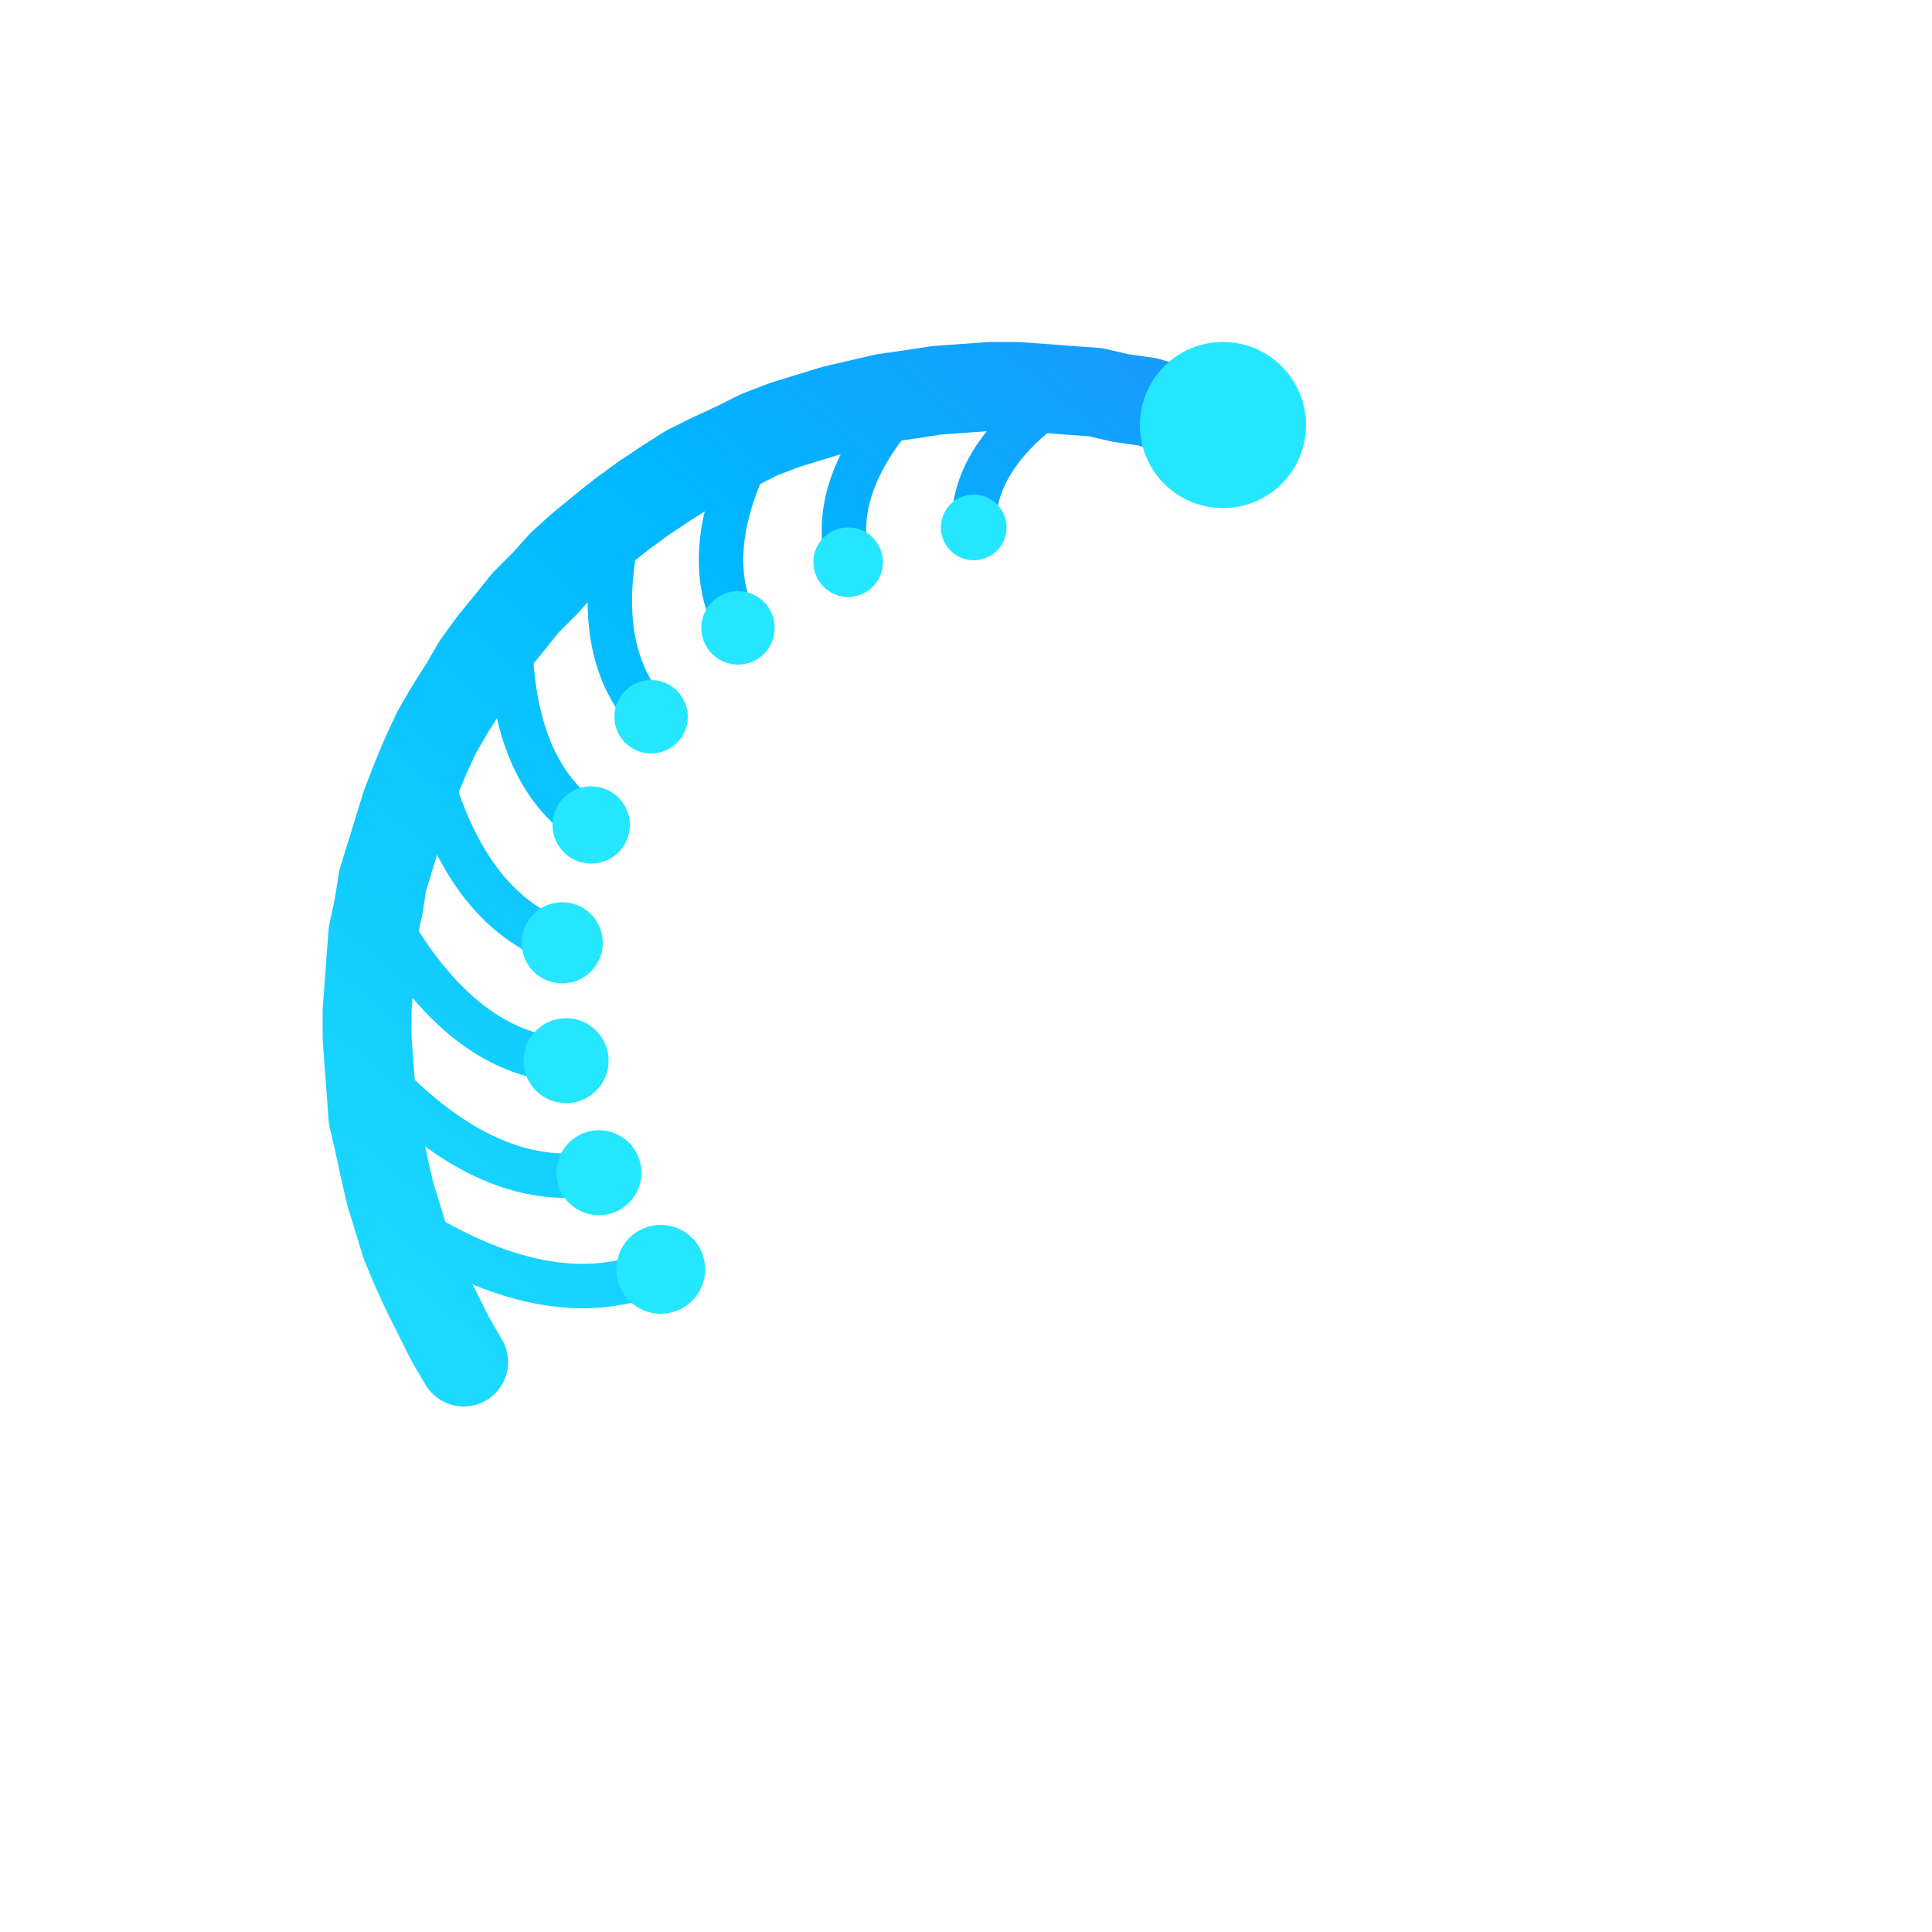
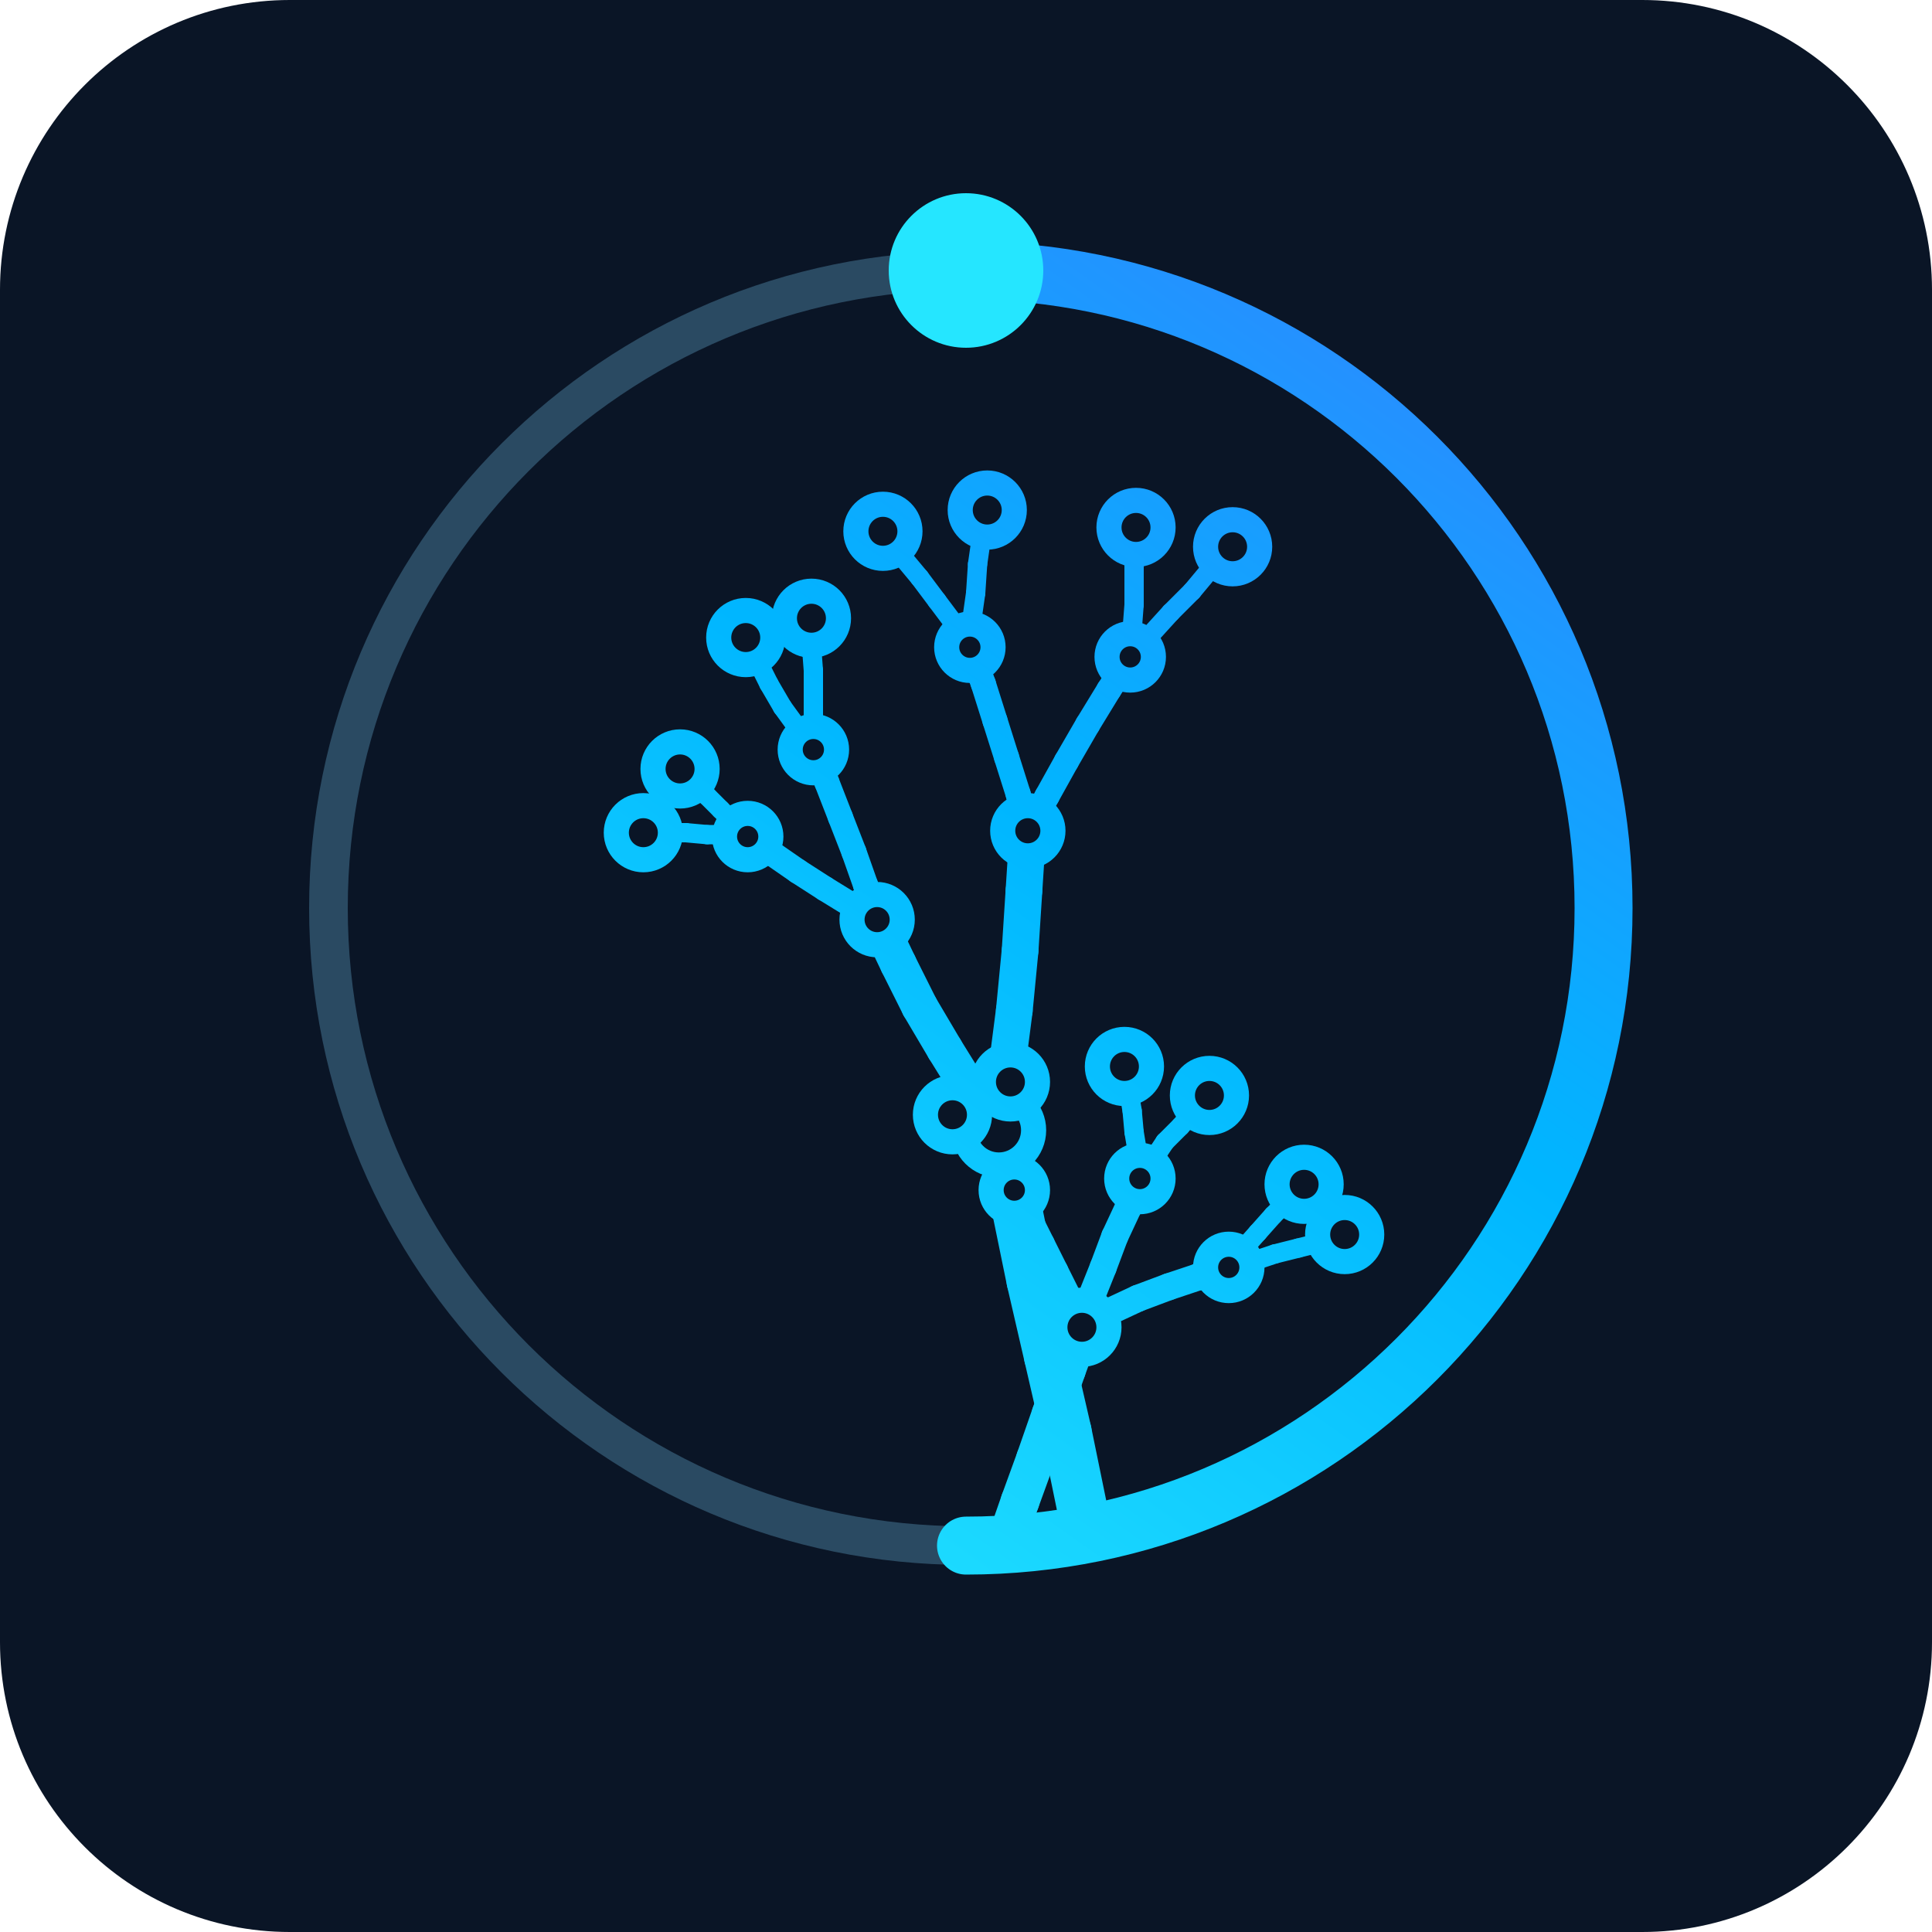
<svg xmlns="http://www.w3.org/2000/svg" viewBox="0 0 100 100" role="img" aria-label="A-Star Lab">
  <defs>
-     <linearGradient id="g" x1="20" y1="88" x2="82" y2="14" gradientUnits="userSpaceOnUse">
+     <linearGradient id="ag" x1="30" y1="82" x2="78" y2="14" gradientUnits="userSpaceOnUse">
      <stop offset="0" stop-color="#25e6ff" />
-       <stop offset="0.6" stop-color="#00b6ff" />
-       <stop offset="1" stop-color="#2b83ff" />
+       <stop offset="0.55" stop-color="#00b6ff" />
+       <stop offset="1" stop-color="#2f86ff" />
    </linearGradient>
  </defs>
-   <g fill="none" stroke="url(#g)" stroke-linecap="round" stroke-linejoin="round">
-     <path d="M24.0 70.5 L23.3 69.3 L22.7 68.1 L22.1 66.9 L21.5 65.6 L21.0 64.4 L20.6 63.1 L20.2 61.8 L19.9 60.5 L19.6 59.1 L19.3 57.8 L19.2 56.4 L19.1 55.1 L19.0 53.7 L19.0 52.3 L19.1 51.0 L19.2 49.6 L19.3 48.3 L19.6 46.9 L19.8 45.6 L20.2 44.3 L20.6 43.0 L21.0 41.7 L21.5 40.4 L22.0 39.2 L22.6 37.9 L23.3 36.7 L24.0 35.6 L24.7 34.4 L25.5 33.3 L26.4 32.2 L27.2 31.2 L28.2 30.2 L29.1 29.2 L30.1 28.3 L31.2 27.4 L32.2 26.6 L33.3 25.8 L34.5 25.0 L35.6 24.3 L36.8 23.7 L38.1 23.1 L39.3 22.5 L40.6 22.0 L41.9 21.6 L43.2 21.2 L44.5 20.9 L45.8 20.6 L47.2 20.4 L48.5 20.2 L49.9 20.1 L51.3 20.0 L52.6 20.0 L54.0 20.1 L55.3 20.2 L56.7 20.3 L58.0 20.6 L59.4 20.8 L60.7 21.2 L62.0 21.6 L63.3 22.0" stroke-width="4.6" />
-     <g stroke-width="2.3">
-       <path d="M20.6 63.1 Q28.5 68.3 34.2 65.7" />
-       <path d="M19.1 55.1 Q25.1 61.8 31.0 60.7" />
-       <path d="M19.6 46.9 Q23.6 54.5 29.3 54.9" />
-       <path d="M22.0 39.2 Q24.0 47.1 29.1 48.8" />
-       <path d="M26.4 32.2 Q26.3 40.0 30.6 42.7" />
-       <path d="M32.2 26.6 Q30.4 33.6 33.7 37.1" />
-       <path d="M39.3 22.5 Q36.0 28.5 38.2 32.5" />
-       <path d="M47.2 20.4 Q42.8 25.0 43.9 29.1" />
-       <path d="M55.3 20.2 Q50.3 23.4 50.4 27.3" />
-     </g>
+   <rect x="0" y="0" width="100" height="100" rx="15" fill="#0a1526" />
+   <circle cx="50.0" cy="47.0" r="33.0" fill="none" stroke="#7fd4ff" stroke-opacity="0.28" stroke-width="2" />
+   <path d="M50.0 14.0 A33.0 33.0 0 0 1 50.0 80.0" fill="none" stroke="url(#ag)" stroke-width="3" stroke-linecap="round" />
+   <g fill="none" stroke="url(#ag)" stroke-linecap="round" stroke-linejoin="round">
+     <line x1="56.0" y1="78.0" x2="55.2" y2="74.1" stroke-width="2.6" />
+     <line x1="55.2" y1="74.1" x2="54.3" y2="70.2" stroke-width="2.6" />
+     <line x1="54.3" y1="70.2" x2="53.4" y2="66.3" stroke-width="2.6" />
+     <line x1="53.4" y1="66.3" x2="52.6" y2="62.4" stroke-width="2.6" />
+     <line x1="52.6" y1="62.4" x2="51.7" y2="58.5" stroke-width="2.6" />
+     <line x1="51.7" y1="58.5" x2="50.2" y2="56.4" stroke-width="1.9" />
+     <line x1="50.2" y1="56.4" x2="48.9" y2="54.3" stroke-width="1.9" />
+     <line x1="48.9" y1="54.3" x2="47.6" y2="52.1" stroke-width="1.9" />
+     <line x1="47.6" y1="52.1" x2="46.5" y2="49.9" stroke-width="1.9" />
+     <line x1="46.5" y1="49.9" x2="45.4" y2="47.6" stroke-width="1.9" />
+     <line x1="45.4" y1="47.6" x2="44.0" y2="46.8" stroke-width="1.3" />
+     <line x1="44.0" y1="46.8" x2="42.7" y2="46.0" stroke-width="1.3" />
+     <line x1="42.7" y1="46.0" x2="41.3" y2="45.1" stroke-width="1.3" />
+     <line x1="41.3" y1="45.1" x2="40.0" y2="44.2" stroke-width="1.3" />
+     <line x1="40.0" y1="44.2" x2="38.7" y2="43.3" stroke-width="1.3" />
+     <line x1="38.7" y1="43.3" x2="37.6" y2="43.2" stroke-width="1.0" />
+     <line x1="37.6" y1="43.2" x2="36.6" y2="43.2" stroke-width="1.0" />
+     <line x1="36.6" y1="43.2" x2="35.5" y2="43.1" stroke-width="1.0" />
+     <line x1="35.5" y1="43.1" x2="34.4" y2="43.1" stroke-width="1.0" />
+     <line x1="34.4" y1="43.1" x2="33.3" y2="43.1" stroke-width="1.0" />
+     <line x1="38.7" y1="43.3" x2="38.0" y2="42.6" stroke-width="1.0" />
+     <line x1="38.0" y1="42.6" x2="37.3" y2="41.9" stroke-width="1.0" />
+     <line x1="37.3" y1="41.9" x2="36.6" y2="41.2" stroke-width="1.0" />
+     <line x1="36.6" y1="41.2" x2="35.9" y2="40.5" stroke-width="1.0" />
+     <line x1="35.9" y1="40.5" x2="35.2" y2="39.8" stroke-width="1.0" />
+     <line x1="45.4" y1="47.6" x2="44.8" y2="45.8" stroke-width="1.3" />
+     <line x1="44.8" y1="45.8" x2="44.2" y2="44.1" stroke-width="1.3" />
+     <line x1="44.2" y1="44.1" x2="43.5" y2="42.3" stroke-width="1.3" />
+     <line x1="43.5" y1="42.3" x2="42.8" y2="40.5" stroke-width="1.3" />
+     <line x1="42.8" y1="40.5" x2="42.1" y2="38.8" stroke-width="1.3" />
+     <line x1="42.1" y1="38.8" x2="41.3" y2="37.7" stroke-width="1.0" />
+     <line x1="41.3" y1="37.7" x2="40.5" y2="36.6" stroke-width="1.0" />
+     <line x1="40.5" y1="36.6" x2="39.8" y2="35.4" stroke-width="1.0" />
+     <line x1="39.8" y1="35.4" x2="39.2" y2="34.2" stroke-width="1.0" />
+     <line x1="39.2" y1="34.2" x2="38.6" y2="33.0" stroke-width="1.0" />
+     <line x1="42.1" y1="38.8" x2="42.1" y2="37.4" stroke-width="1.0" />
+     <line x1="42.1" y1="37.4" x2="42.1" y2="36.1" stroke-width="1.0" />
+     <line x1="42.1" y1="36.1" x2="42.1" y2="34.7" stroke-width="1.0" />
+     <line x1="42.1" y1="34.7" x2="42.0" y2="33.4" stroke-width="1.0" />
+     <line x1="42.0" y1="33.4" x2="42.0" y2="32.0" stroke-width="1.0" />
+     <line x1="51.7" y1="58.5" x2="52.1" y2="55.4" stroke-width="1.9" />
+     <line x1="52.1" y1="55.4" x2="52.5" y2="52.3" stroke-width="1.9" />
+     <line x1="52.5" y1="52.3" x2="52.8" y2="49.2" stroke-width="1.9" />
+     <line x1="52.8" y1="49.2" x2="53.0" y2="46.1" stroke-width="1.9" />
+     <line x1="53.0" y1="46.1" x2="53.2" y2="43.0" stroke-width="1.9" />
+     <line x1="53.2" y1="43.0" x2="52.7" y2="41.1" stroke-width="1.3" />
+     <line x1="52.7" y1="41.1" x2="52.1" y2="39.2" stroke-width="1.3" />
+     <line x1="52.1" y1="39.2" x2="51.5" y2="37.3" stroke-width="1.3" />
+     <line x1="51.5" y1="37.3" x2="50.9" y2="35.4" stroke-width="1.3" />
+     <line x1="50.9" y1="35.4" x2="50.2" y2="33.5" stroke-width="1.3" />
+     <line x1="50.2" y1="33.5" x2="49.4" y2="32.3" stroke-width="1.0" />
+     <line x1="49.4" y1="32.3" x2="48.5" y2="31.1" stroke-width="1.0" />
+     <line x1="48.5" y1="31.1" x2="47.6" y2="29.9" stroke-width="1.0" />
+     <line x1="47.6" y1="29.9" x2="46.6" y2="28.7" stroke-width="1.0" />
+     <line x1="46.6" y1="28.7" x2="45.7" y2="27.5" stroke-width="1.0" />
+     <line x1="50.2" y1="33.5" x2="50.3" y2="32.1" stroke-width="1.0" />
+     <line x1="50.3" y1="32.1" x2="50.5" y2="30.7" stroke-width="1.0" />
+     <line x1="50.5" y1="30.7" x2="50.6" y2="29.2" stroke-width="1.0" />
+     <line x1="50.6" y1="29.2" x2="50.8" y2="27.8" stroke-width="1.0" />
+     <line x1="50.8" y1="27.8" x2="51.1" y2="26.4" stroke-width="1.0" />
+     <line x1="53.2" y1="43.0" x2="54.2" y2="41.2" stroke-width="1.3" />
+     <line x1="54.2" y1="41.2" x2="55.2" y2="39.4" stroke-width="1.3" />
+     <line x1="55.2" y1="39.4" x2="56.3" y2="37.5" stroke-width="1.3" />
+     <line x1="56.3" y1="37.5" x2="57.4" y2="35.7" stroke-width="1.3" />
+     <line x1="57.4" y1="35.7" x2="58.5" y2="34.0" stroke-width="1.3" />
+     <line x1="58.5" y1="34.0" x2="58.6" y2="32.6" stroke-width="1.0" />
+     <line x1="58.6" y1="32.6" x2="58.7" y2="31.3" stroke-width="1.0" />
+     <line x1="58.7" y1="31.3" x2="58.7" y2="30.0" stroke-width="1.0" />
+     <line x1="58.7" y1="30.0" x2="58.7" y2="28.7" stroke-width="1.0" />
+     <line x1="58.7" y1="28.7" x2="58.8" y2="27.3" stroke-width="1.0" />
+     <line x1="58.5" y1="34.0" x2="59.6" y2="32.8" stroke-width="1.0" />
+     <line x1="59.6" y1="32.8" x2="60.6" y2="31.7" stroke-width="1.0" />
+     <line x1="60.6" y1="31.7" x2="61.7" y2="30.6" stroke-width="1.0" />
+     <line x1="61.7" y1="30.6" x2="62.7" y2="29.4" stroke-width="1.0" />
+     <line x1="62.7" y1="29.4" x2="63.8" y2="28.3" stroke-width="1.0" />
+     <line x1="52.0" y1="80.0" x2="52.8" y2="77.7" stroke-width="2.0" />
+     <line x1="52.8" y1="77.7" x2="53.6" y2="75.5" stroke-width="2.0" />
+     <line x1="53.6" y1="75.5" x2="54.4" y2="73.2" stroke-width="2.0" />
+     <line x1="54.4" y1="73.2" x2="55.2" y2="70.9" stroke-width="2.0" />
+     <line x1="55.2" y1="70.9" x2="56.0" y2="68.7" stroke-width="2.0" />
+     <line x1="56.0" y1="68.7" x2="55.3" y2="67.2" stroke-width="1.4" />
+     <line x1="55.3" y1="67.2" x2="54.6" y2="65.8" stroke-width="1.4" />
+     <line x1="54.6" y1="65.8" x2="53.9" y2="64.4" stroke-width="1.4" />
+     <line x1="53.9" y1="64.4" x2="53.2" y2="63.0" stroke-width="1.4" />
+     <line x1="53.2" y1="63.0" x2="52.5" y2="61.6" stroke-width="1.4" />
+     <line x1="52.5" y1="61.6" x2="51.9" y2="60.8" stroke-width="1.0" />
+     <line x1="51.9" y1="60.8" x2="51.2" y2="60.0" stroke-width="1.0" />
+     <line x1="51.2" y1="60.0" x2="50.6" y2="59.3" stroke-width="1.0" />
+     <line x1="50.6" y1="59.3" x2="49.9" y2="58.5" stroke-width="1.0" />
+     <line x1="49.9" y1="58.5" x2="49.3" y2="57.7" stroke-width="1.0" />
+     <line x1="52.5" y1="61.6" x2="52.5" y2="60.5" stroke-width="1.0" />
+     <line x1="52.5" y1="60.5" x2="52.4" y2="59.4" stroke-width="1.0" />
+     <line x1="52.4" y1="59.4" x2="52.4" y2="58.2" stroke-width="1.0" />
+     <line x1="52.4" y1="58.2" x2="52.4" y2="57.1" stroke-width="1.0" />
+     <line x1="52.4" y1="57.1" x2="52.3" y2="56.0" stroke-width="1.0" />
+     <line x1="56.0" y1="68.7" x2="56.5" y2="67.1" stroke-width="1.4" />
+     <line x1="56.5" y1="67.1" x2="57.1" y2="65.6" stroke-width="1.4" />
+     <line x1="57.1" y1="65.6" x2="57.7" y2="64.0" stroke-width="1.4" />
+     <line x1="57.7" y1="64.0" x2="58.4" y2="62.5" stroke-width="1.4" />
+     <line x1="58.4" y1="62.5" x2="59.0" y2="61.0" stroke-width="1.4" />
+     <line x1="59.0" y1="61.0" x2="58.9" y2="59.8" stroke-width="1.0" />
+     <line x1="58.9" y1="59.8" x2="58.7" y2="58.6" stroke-width="1.0" />
+     <line x1="58.7" y1="58.6" x2="58.6" y2="57.5" stroke-width="1.0" />
+     <line x1="58.6" y1="57.5" x2="58.4" y2="56.3" stroke-width="1.0" />
+     <line x1="58.4" y1="56.3" x2="58.2" y2="55.2" stroke-width="1.0" />
+     <line x1="59.0" y1="61.0" x2="59.7" y2="60.0" stroke-width="1.0" />
+     <line x1="59.7" y1="60.0" x2="60.3" y2="59.1" stroke-width="1.0" />
+     <line x1="60.3" y1="59.1" x2="61.1" y2="58.3" stroke-width="1.0" />
+     <line x1="61.1" y1="58.3" x2="61.8" y2="57.5" stroke-width="1.0" />
+     <line x1="61.8" y1="57.5" x2="62.6" y2="56.7" stroke-width="1.0" />
+     <line x1="56.0" y1="68.7" x2="57.4" y2="67.9" stroke-width="1.4" />
+     <line x1="57.4" y1="67.9" x2="58.9" y2="67.2" stroke-width="1.4" />
+     <line x1="58.9" y1="67.2" x2="60.5" y2="66.6" stroke-width="1.4" />
+     <line x1="60.5" y1="66.6" x2="62.0" y2="66.1" stroke-width="1.4" />
+     <line x1="62.0" y1="66.1" x2="63.6" y2="65.6" stroke-width="1.4" />
+     <line x1="63.6" y1="65.6" x2="64.3" y2="64.7" stroke-width="1.0" />
+     <line x1="64.3" y1="64.7" x2="65.1" y2="63.8" stroke-width="1.0" />
+     <line x1="65.1" y1="63.8" x2="65.9" y2="62.9" stroke-width="1.0" />
+     <line x1="65.9" y1="62.9" x2="66.7" y2="62.1" stroke-width="1.0" />
+     <line x1="66.7" y1="62.1" x2="67.5" y2="61.3" stroke-width="1.0" />
+     <line x1="63.6" y1="65.6" x2="64.8" y2="65.3" stroke-width="1.0" />
+     <line x1="64.8" y1="65.3" x2="66.0" y2="64.9" stroke-width="1.0" />
+     <line x1="66.0" y1="64.9" x2="67.2" y2="64.6" stroke-width="1.0" />
+     <line x1="67.2" y1="64.6" x2="68.4" y2="64.3" stroke-width="1.0" />
+     <line x1="68.4" y1="64.3" x2="69.6" y2="63.9" stroke-width="1.0" />
  </g>
-   <g fill="#25e6ff">
-     <circle cx="63.3" cy="22.0" r="4.3" />
-     <circle cx="34.2" cy="65.7" r="2.3" />
-     <circle cx="31.0" cy="60.7" r="2.2" />
-     <circle cx="29.3" cy="54.9" r="2.2" />
-     <circle cx="29.1" cy="48.8" r="2.1" />
-     <circle cx="30.6" cy="42.7" r="2.0" />
-     <circle cx="33.7" cy="37.1" r="1.9" />
-     <circle cx="38.2" cy="32.5" r="1.9" />
-     <circle cx="43.9" cy="29.1" r="1.8" />
-     <circle cx="50.4" cy="27.3" r="1.7" />
+   <g stroke="url(#ag)" stroke-width="1.3" fill="#0a1526">
+     <circle cx="33.3" cy="43.1" r="1.4" />
+     <circle cx="35.2" cy="39.8" r="1.4" />
+     <circle cx="38.7" cy="43.3" r="1.2" />
+     <circle cx="38.6" cy="33.0" r="1.4" />
+     <circle cx="42.0" cy="32.0" r="1.4" />
+     <circle cx="42.1" cy="38.8" r="1.2" />
+     <circle cx="45.4" cy="47.6" r="1.3" />
+     <circle cx="45.7" cy="27.5" r="1.4" />
+     <circle cx="51.1" cy="26.4" r="1.4" />
+     <circle cx="50.2" cy="33.5" r="1.2" />
+     <circle cx="58.8" cy="27.3" r="1.4" />
+     <circle cx="63.8" cy="28.3" r="1.4" />
+     <circle cx="58.5" cy="34.0" r="1.2" />
+     <circle cx="53.2" cy="43.0" r="1.3" />
+     <circle cx="51.7" cy="58.5" r="1.8" />
+     <circle cx="49.3" cy="57.7" r="1.4" />
+     <circle cx="52.3" cy="56.0" r="1.4" />
+     <circle cx="52.5" cy="61.6" r="1.2" />
+     <circle cx="58.2" cy="55.2" r="1.4" />
+     <circle cx="62.6" cy="56.7" r="1.4" />
+     <circle cx="59.0" cy="61.0" r="1.2" />
+     <circle cx="67.5" cy="61.3" r="1.4" />
+     <circle cx="69.6" cy="63.9" r="1.4" />
+     <circle cx="63.6" cy="65.6" r="1.2" />
+     <circle cx="56.0" cy="68.7" r="1.4" />
  </g>
+   <circle cx="50.0" cy="14.0" r="4" fill="#25e6ff" />
</svg>
